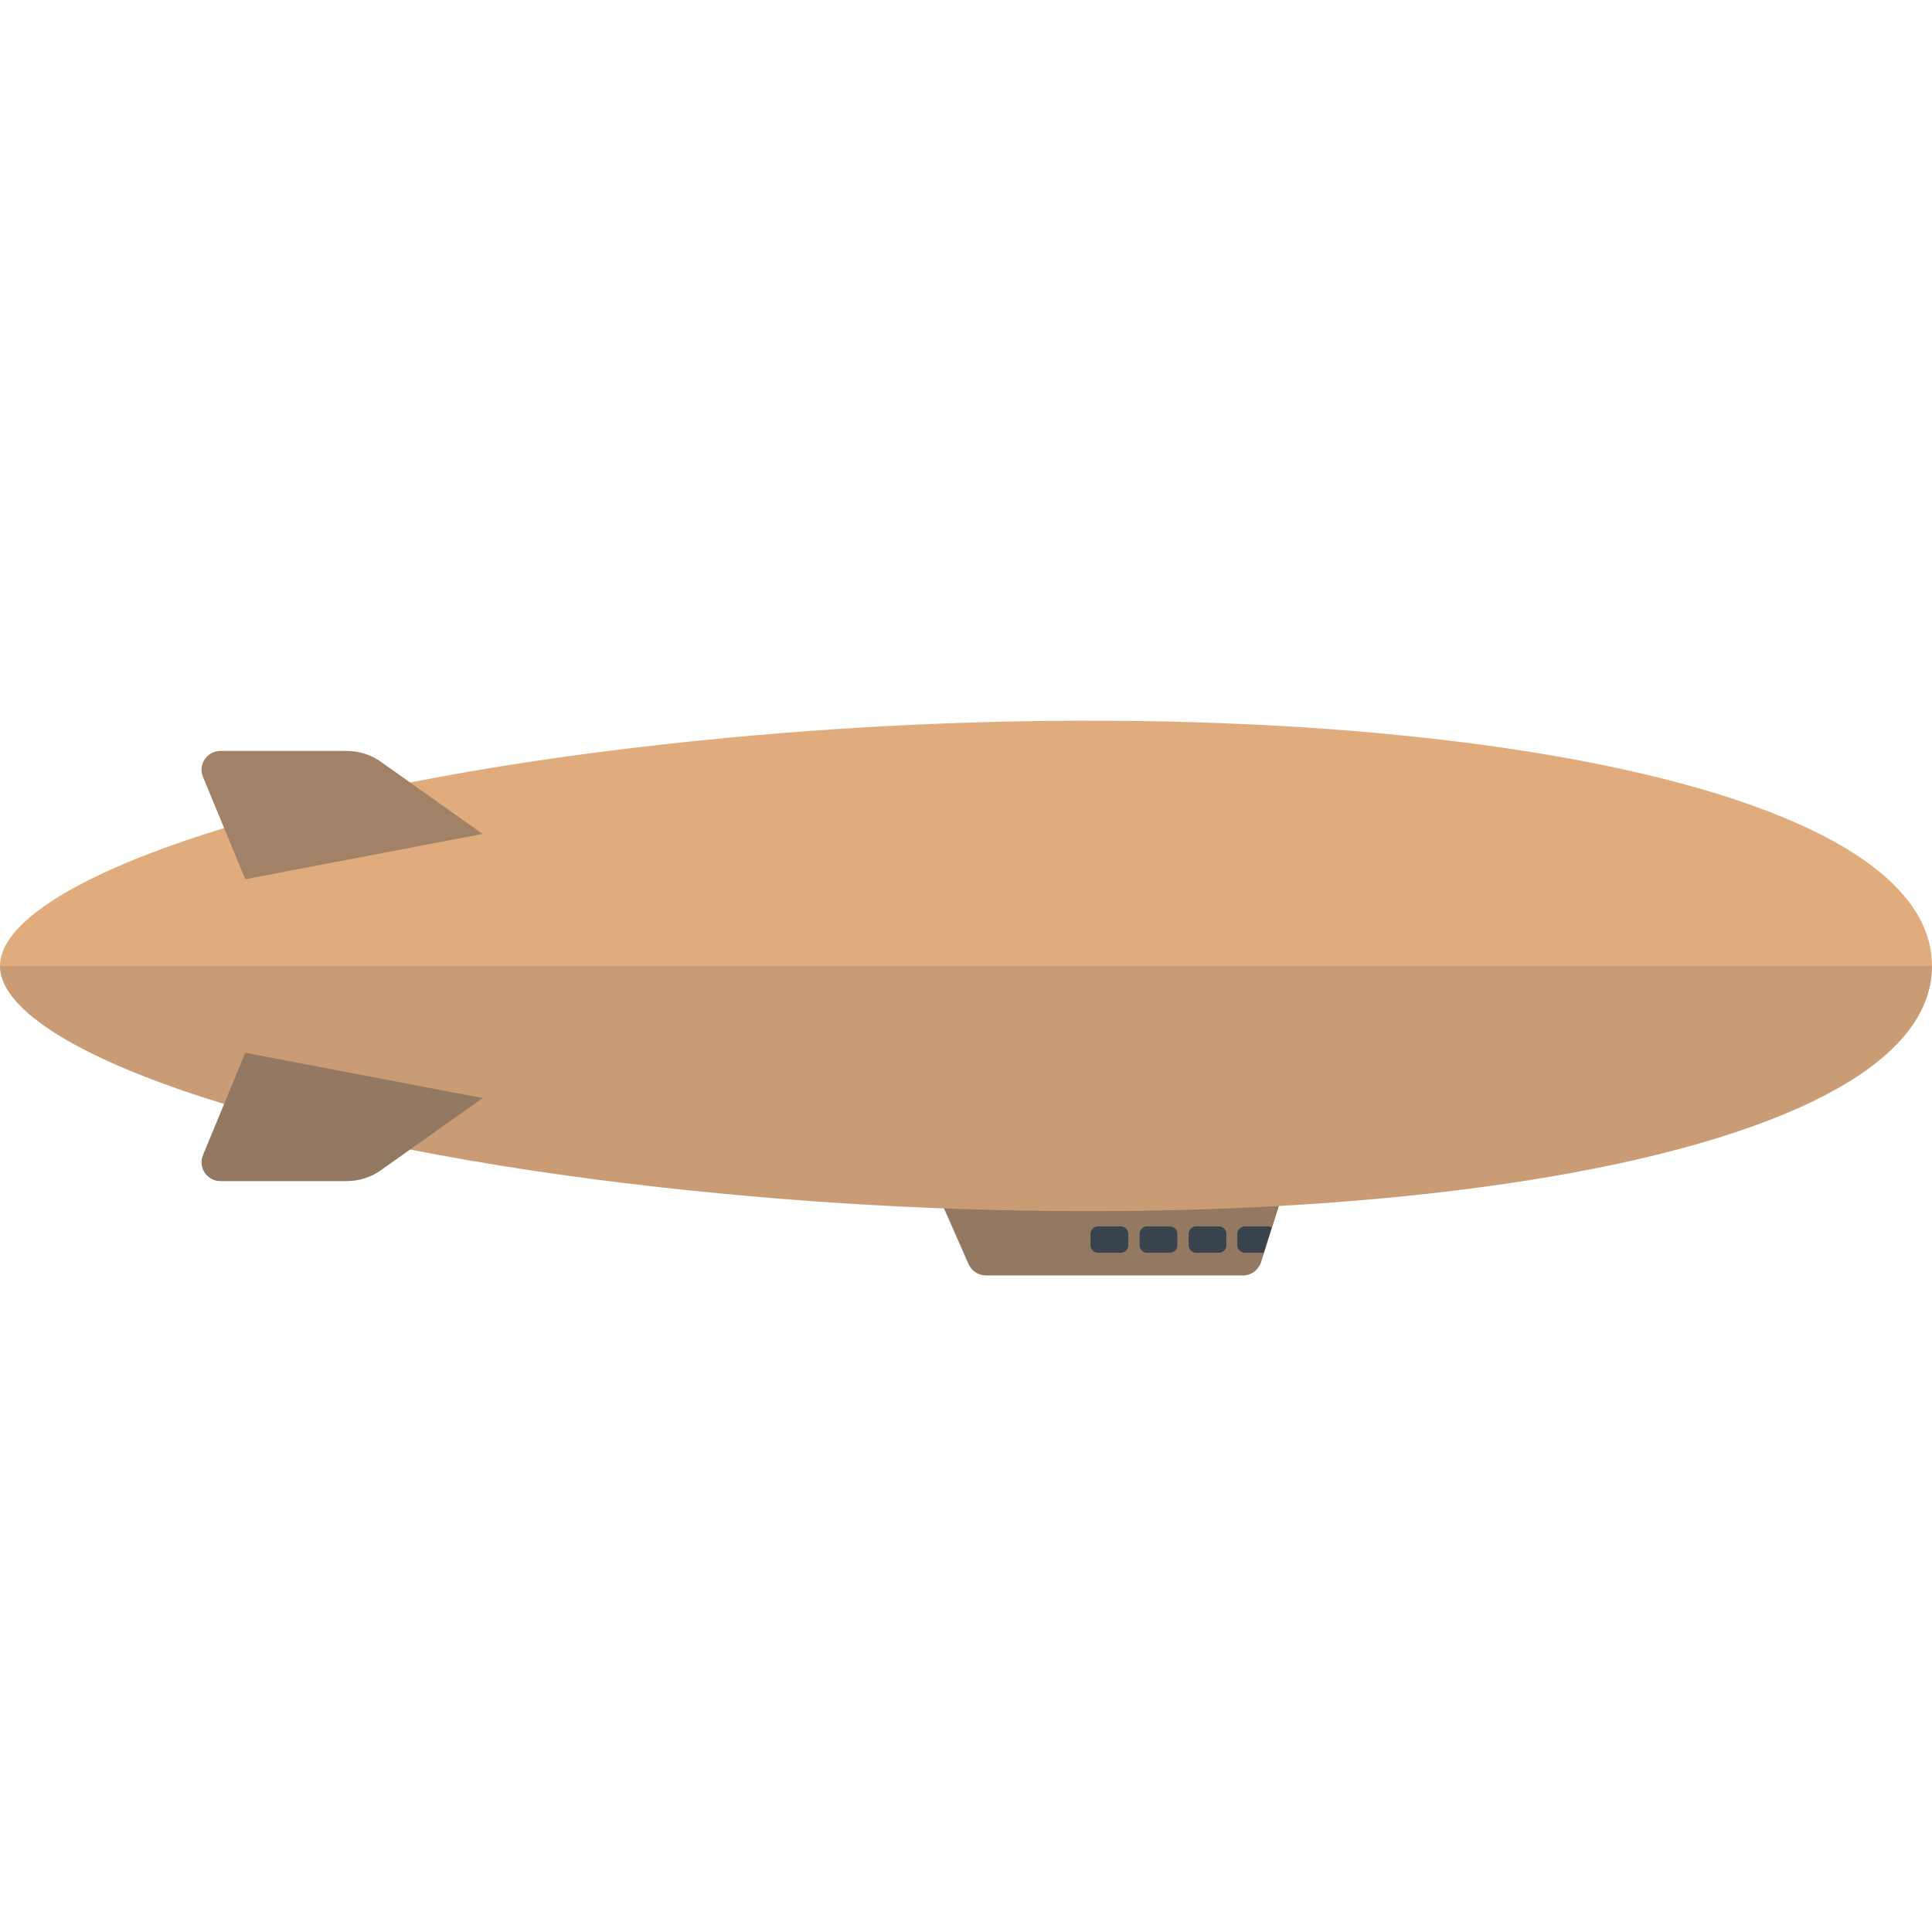
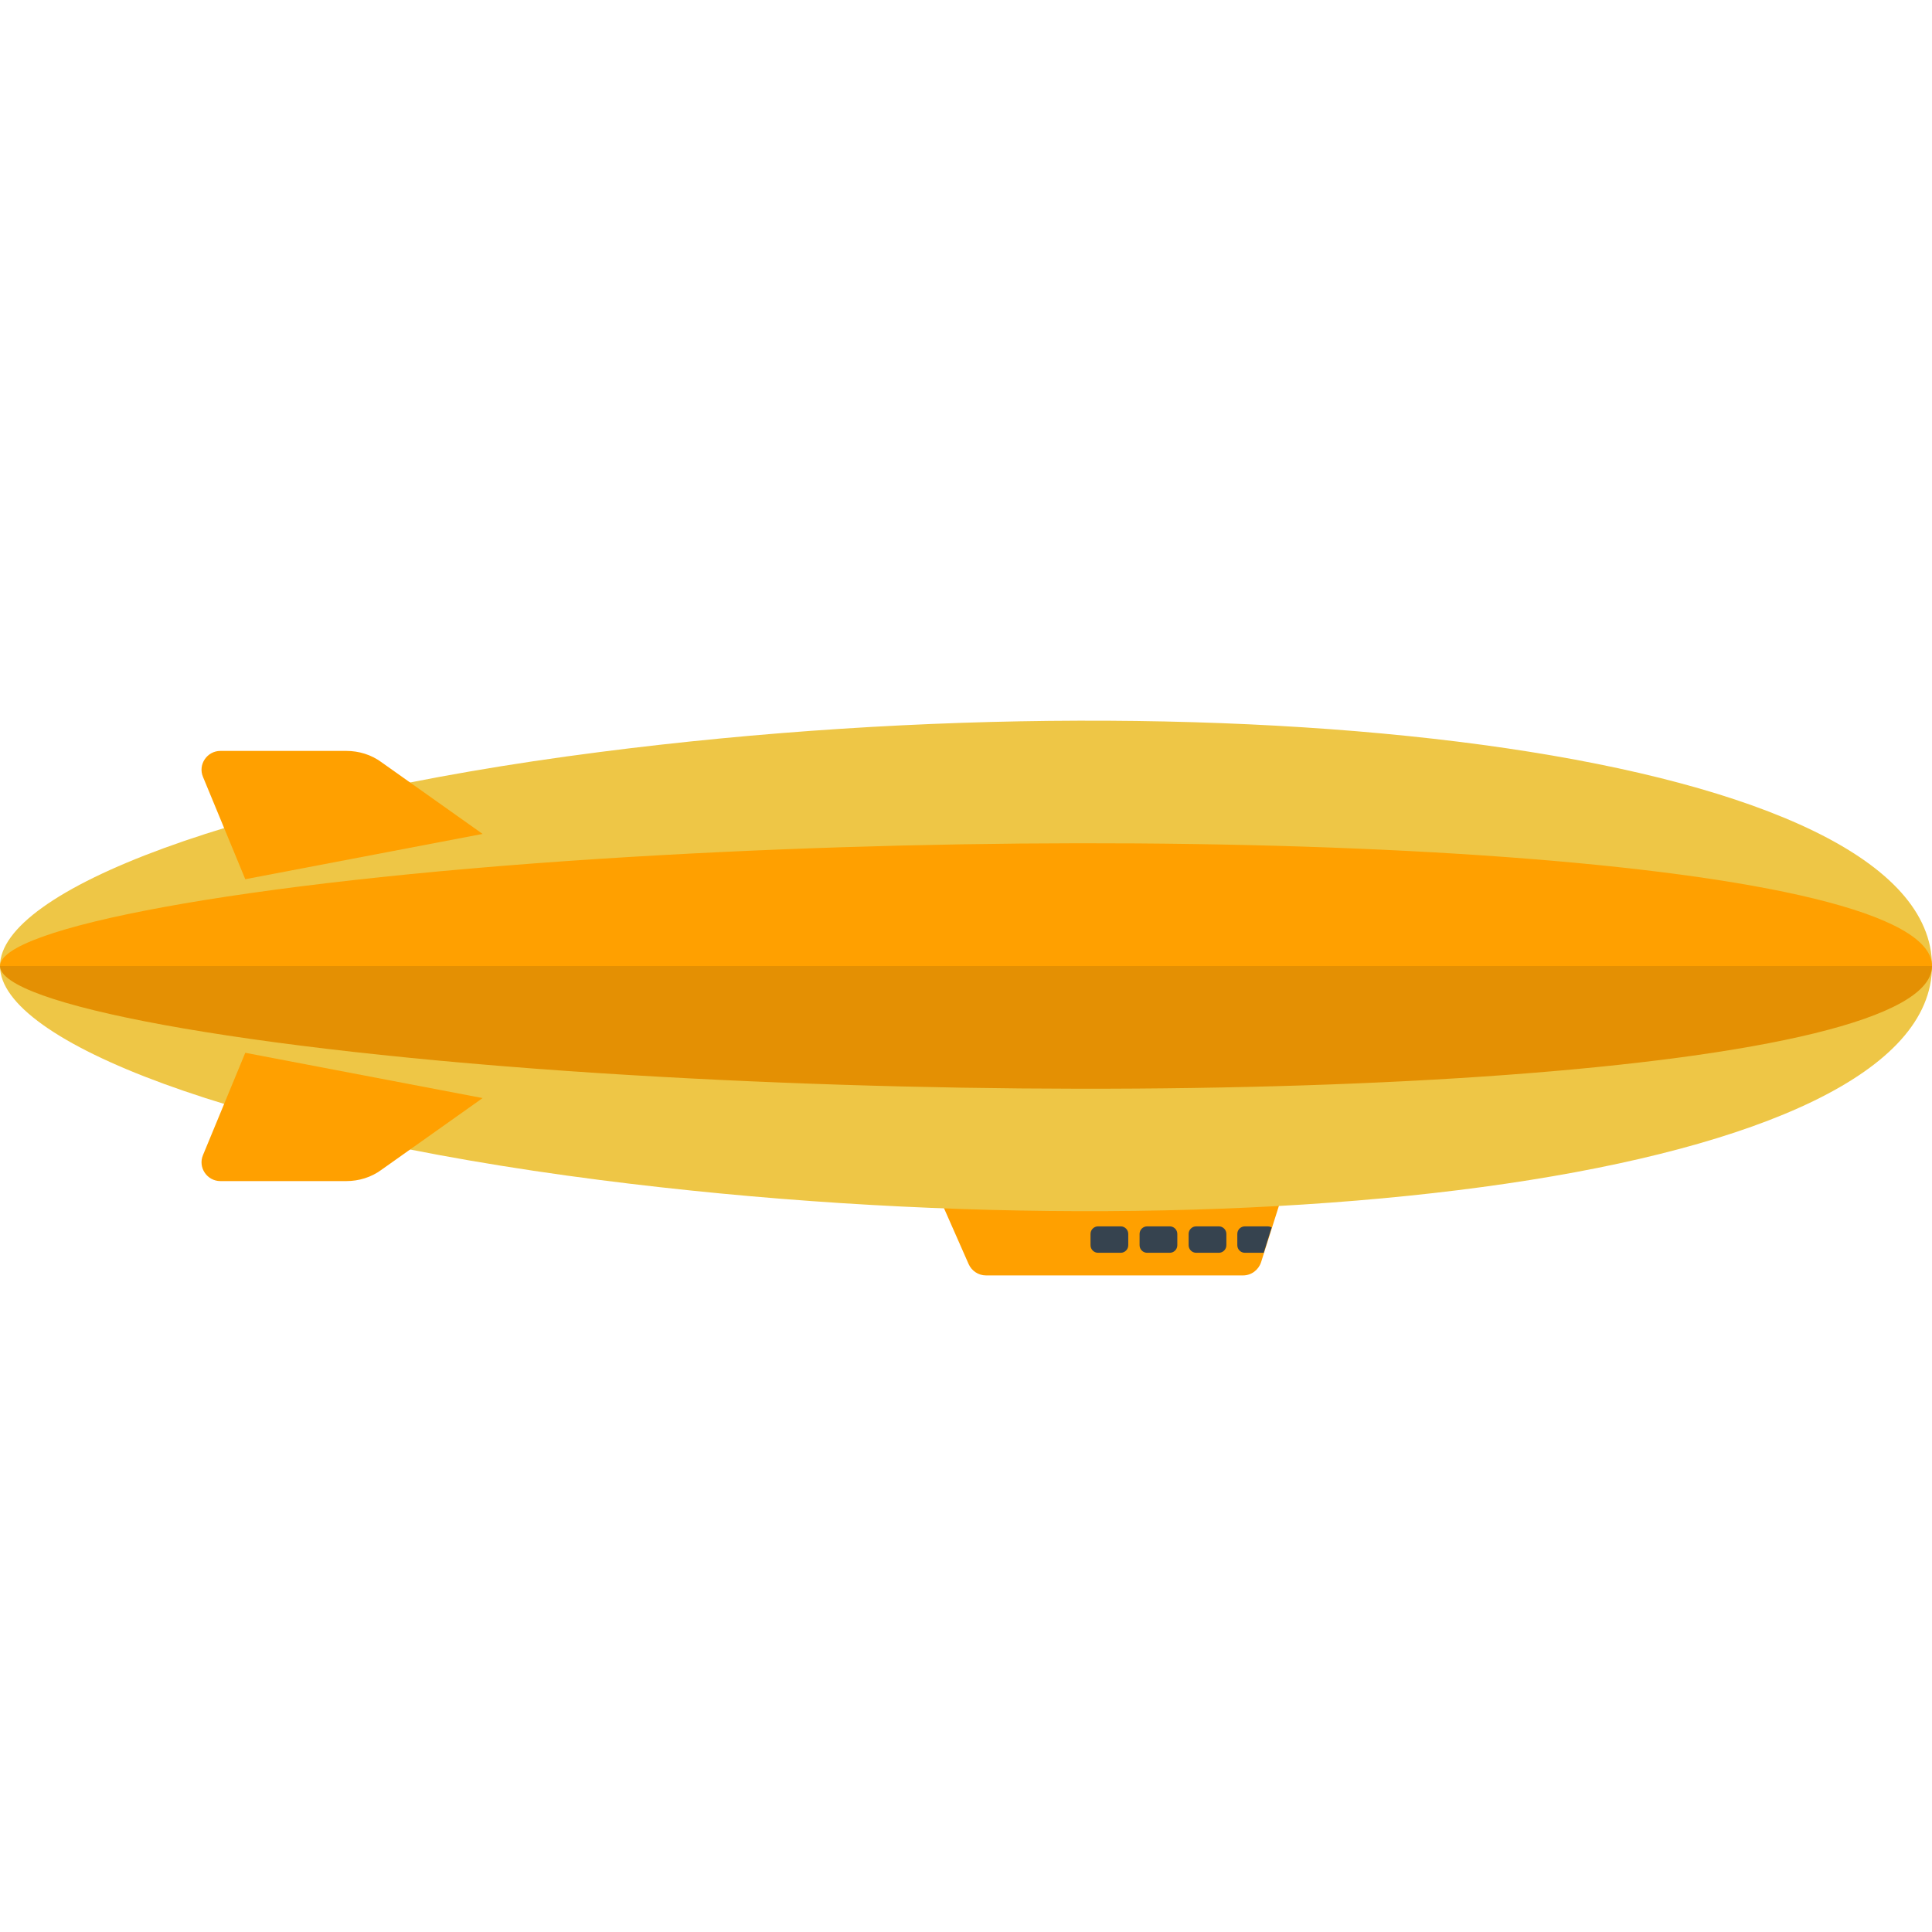
<svg xmlns="http://www.w3.org/2000/svg" version="1.1" x="0" y="0" viewBox="0 0 512 512" xml:space="preserve">
-   <style type="text/css">.st0{fill:#a18267}</style>
+   <style type="text/css">.st0{fill:#ffa000}</style>
  <path class="st0" d="M247 313l9.7 22c.8 1.8 2.6 3 4.6 3h68.1c2.2 0 4.1-1.4 4.8-3.5L341 313h-94z" />
-   <path d="M0 256c0 20 62.9 44.4 158.9 56.7 170 21.8 353.1-.3 353.1-56.7s-183.1-78.6-353.1-56.7C62.9 211.6 0 236 0 256z" fill="#e0ac7e" />
+   <path d="M0 256c0 20 62.9 44.4 158.9 56.7 170 21.8 353.1-.3 353.1-56.7s-183.1-78.6-353.1-56.7C62.9 211.6 0 236 0 256z" fill="#eec646" />
  <path class="st0" d="M65 279l-11.2 27.1c-1.4 3.3 1.1 6.9 4.6 6.9h33.4c3.3 0 6.6-1 9.3-3l26.8-19L65 279zm0-46l-11.2-27.1c-1.4-3.3 1.1-6.9 4.6-6.9h33.4c3.3 0 6.6 1 9.3 3l26.8 19L65 233z" />
  <path d="M297 332h-6c-1.1 0-2-.9-2-2v-3c0-1.1.9-2 2-2h6c1.1 0 2 .9 2 2v3c0 1.1-.9 2-2 2zm13 0h-6c-1.1 0-2-.9-2-2v-3c0-1.1.9-2 2-2h6c1.1 0 2 .9 2 2v3c0 1.1-.9 2-2 2zm13 0h-6c-1.1 0-2-.9-2-2v-3c0-1.1.9-2 2-2h6c1.1 0 2 .9 2 2v3c0 1.1-.9 2-2 2zm11.9 0l2.1-6.7c-.3-.2-.7-.3-1.1-.3h-6c-1.1 0-2 .9-2 2v3c0 1.1.9 2 2 2h5z" fill="#36434f" />
-   <path d="M59.4 292.6l-5.6 13.5c-1.4 3.3 1.1 6.9 4.6 6.9h33.4c3.3 0 6.6-1 9.3-3l7.6-5.4c15.4 3 32.2 5.8 50.1 8.1 30.4 3.9 61.2 6.4 91.3 7.6l6.5 14.7c.8 1.8 2.6 3 4.6 3h68.1c2.2 0 4.1-1.4 4.8-3.5l4.8-14.9C437.2 314.1 512 292 512 256H0c0 11.8 21.8 25.1 59.4 36.6z" opacity=".15" fill="#444" />
+   <path d="M158.9 284.4c170 10.9 353.1-.2 353.1-28.4H0c0 10 62.9 22.2 158.9 28.4z" fill="#e49003" />
+   <path class="st0" d="M158.9 227.6C62.9 233.8 0 246 0 256h512c0-28.2-183.1-39.3-353.1-28.4z" />
</svg>
